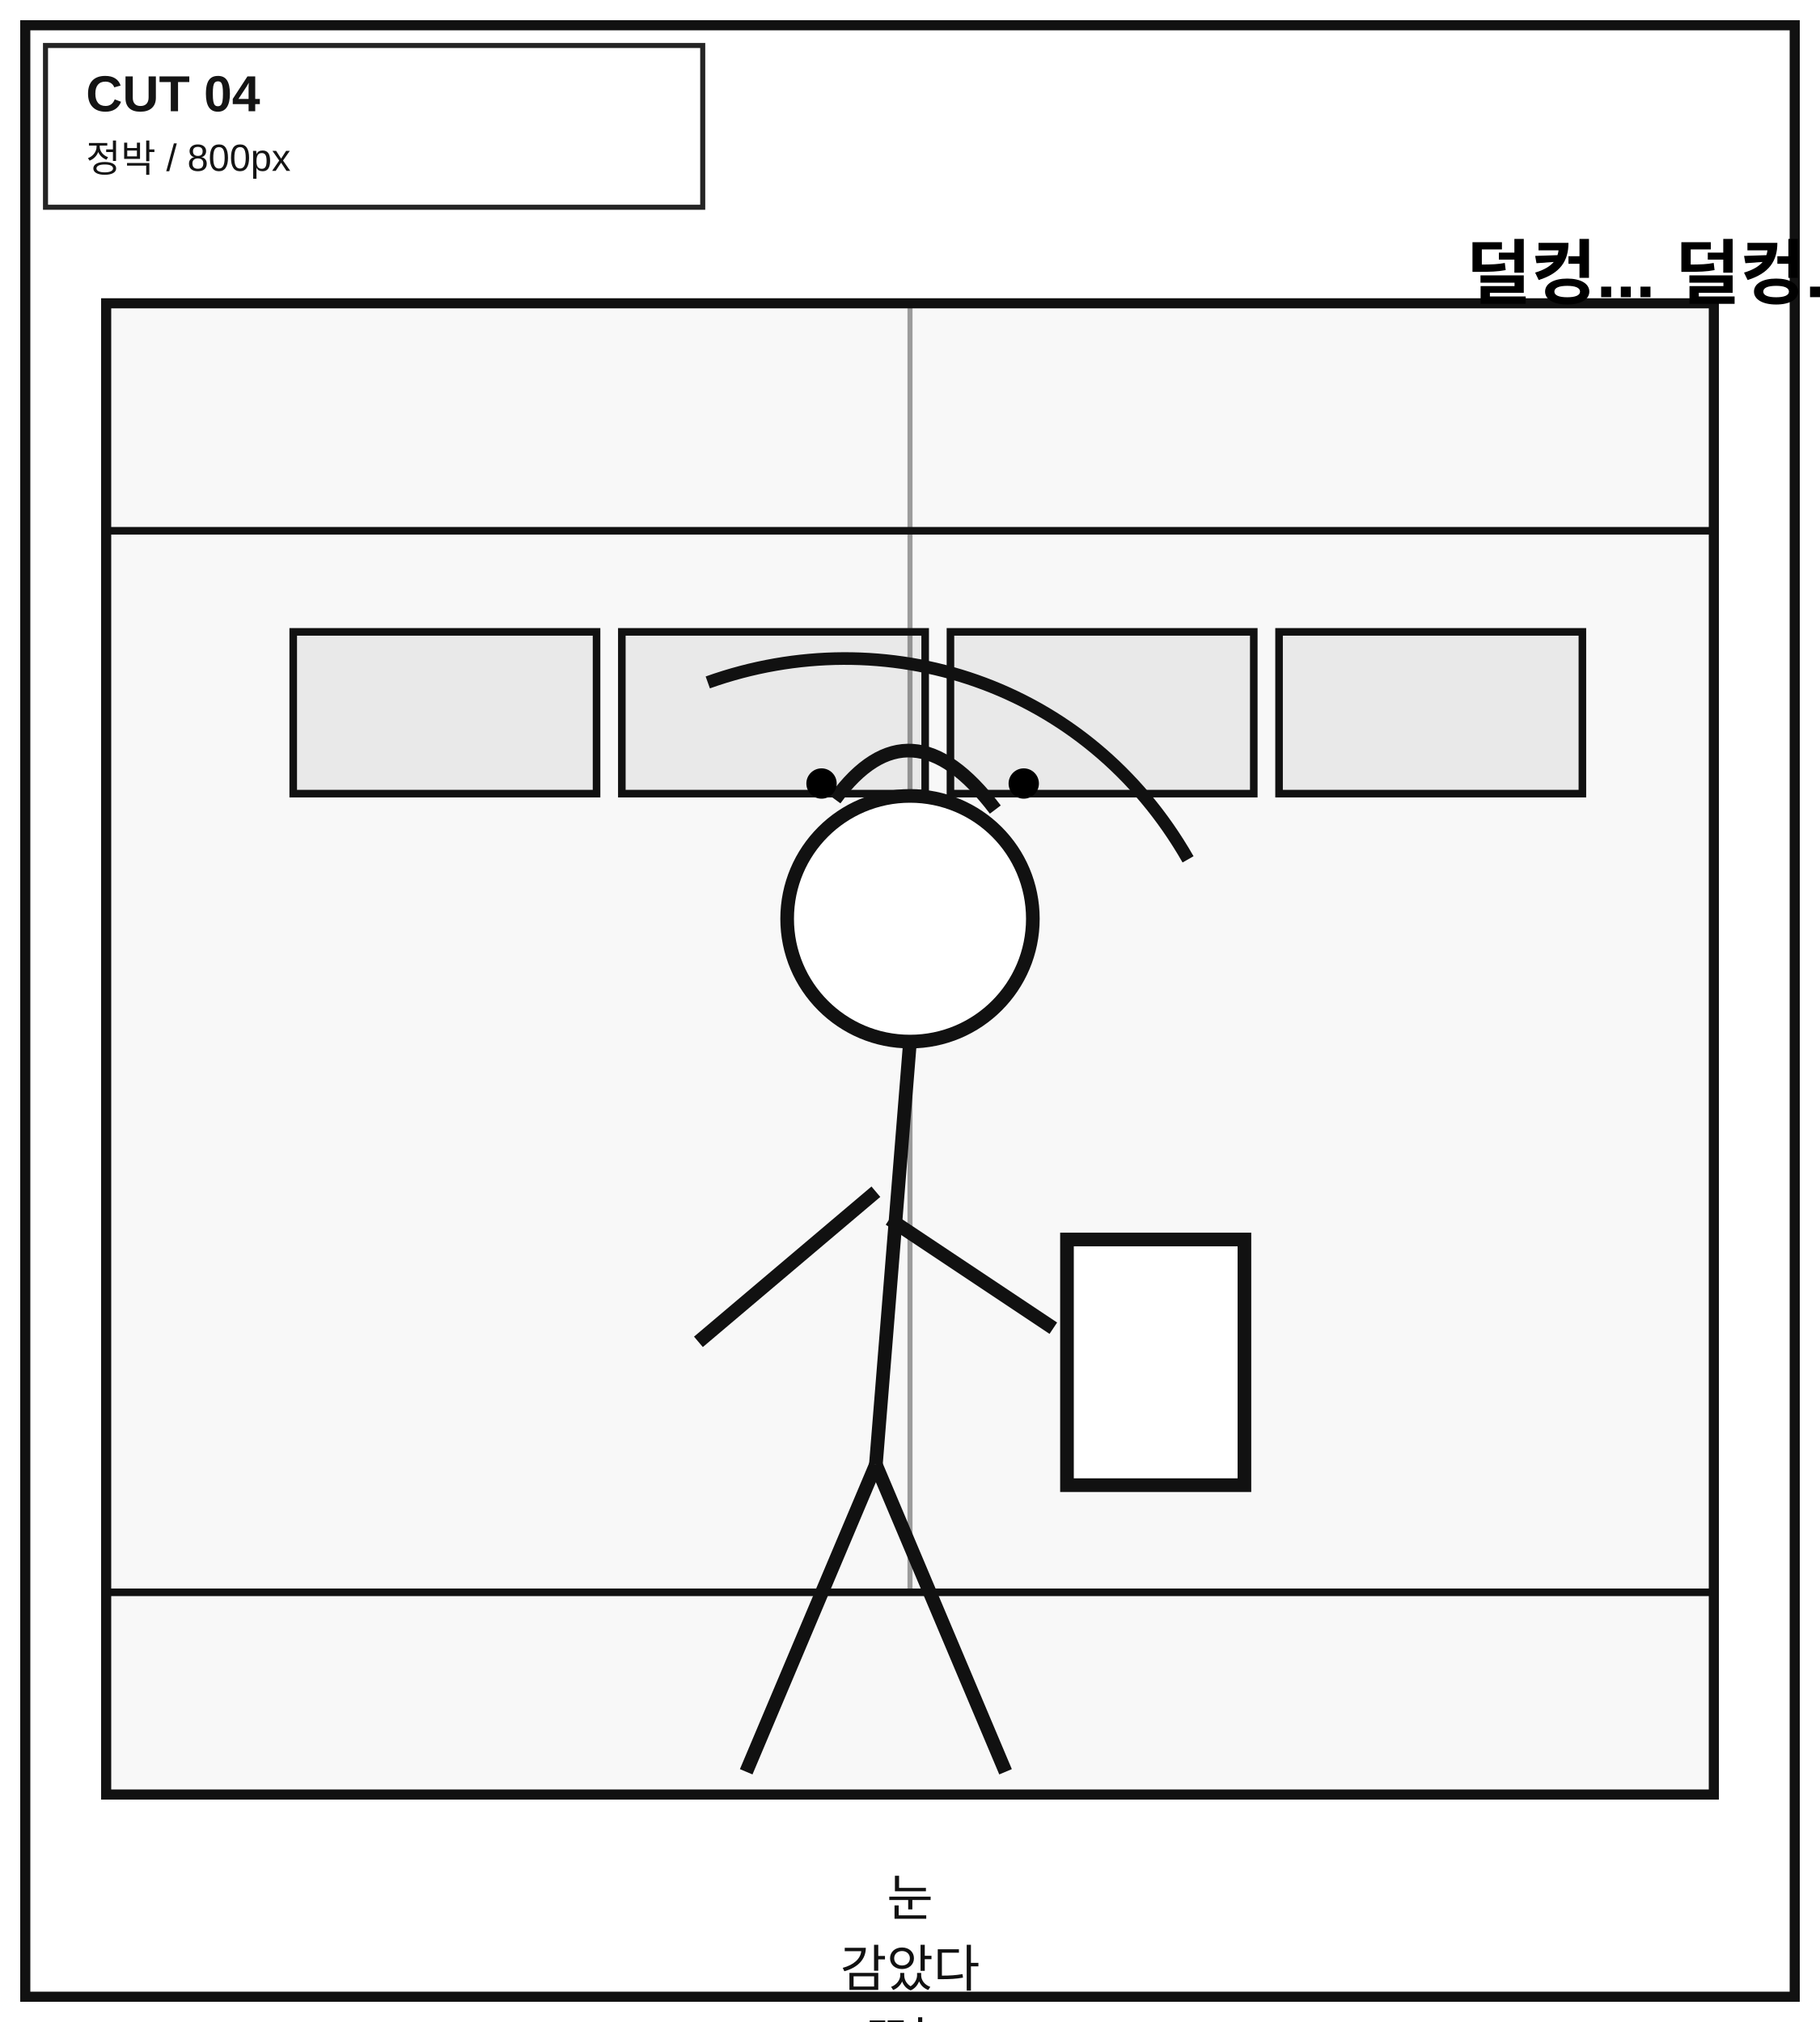
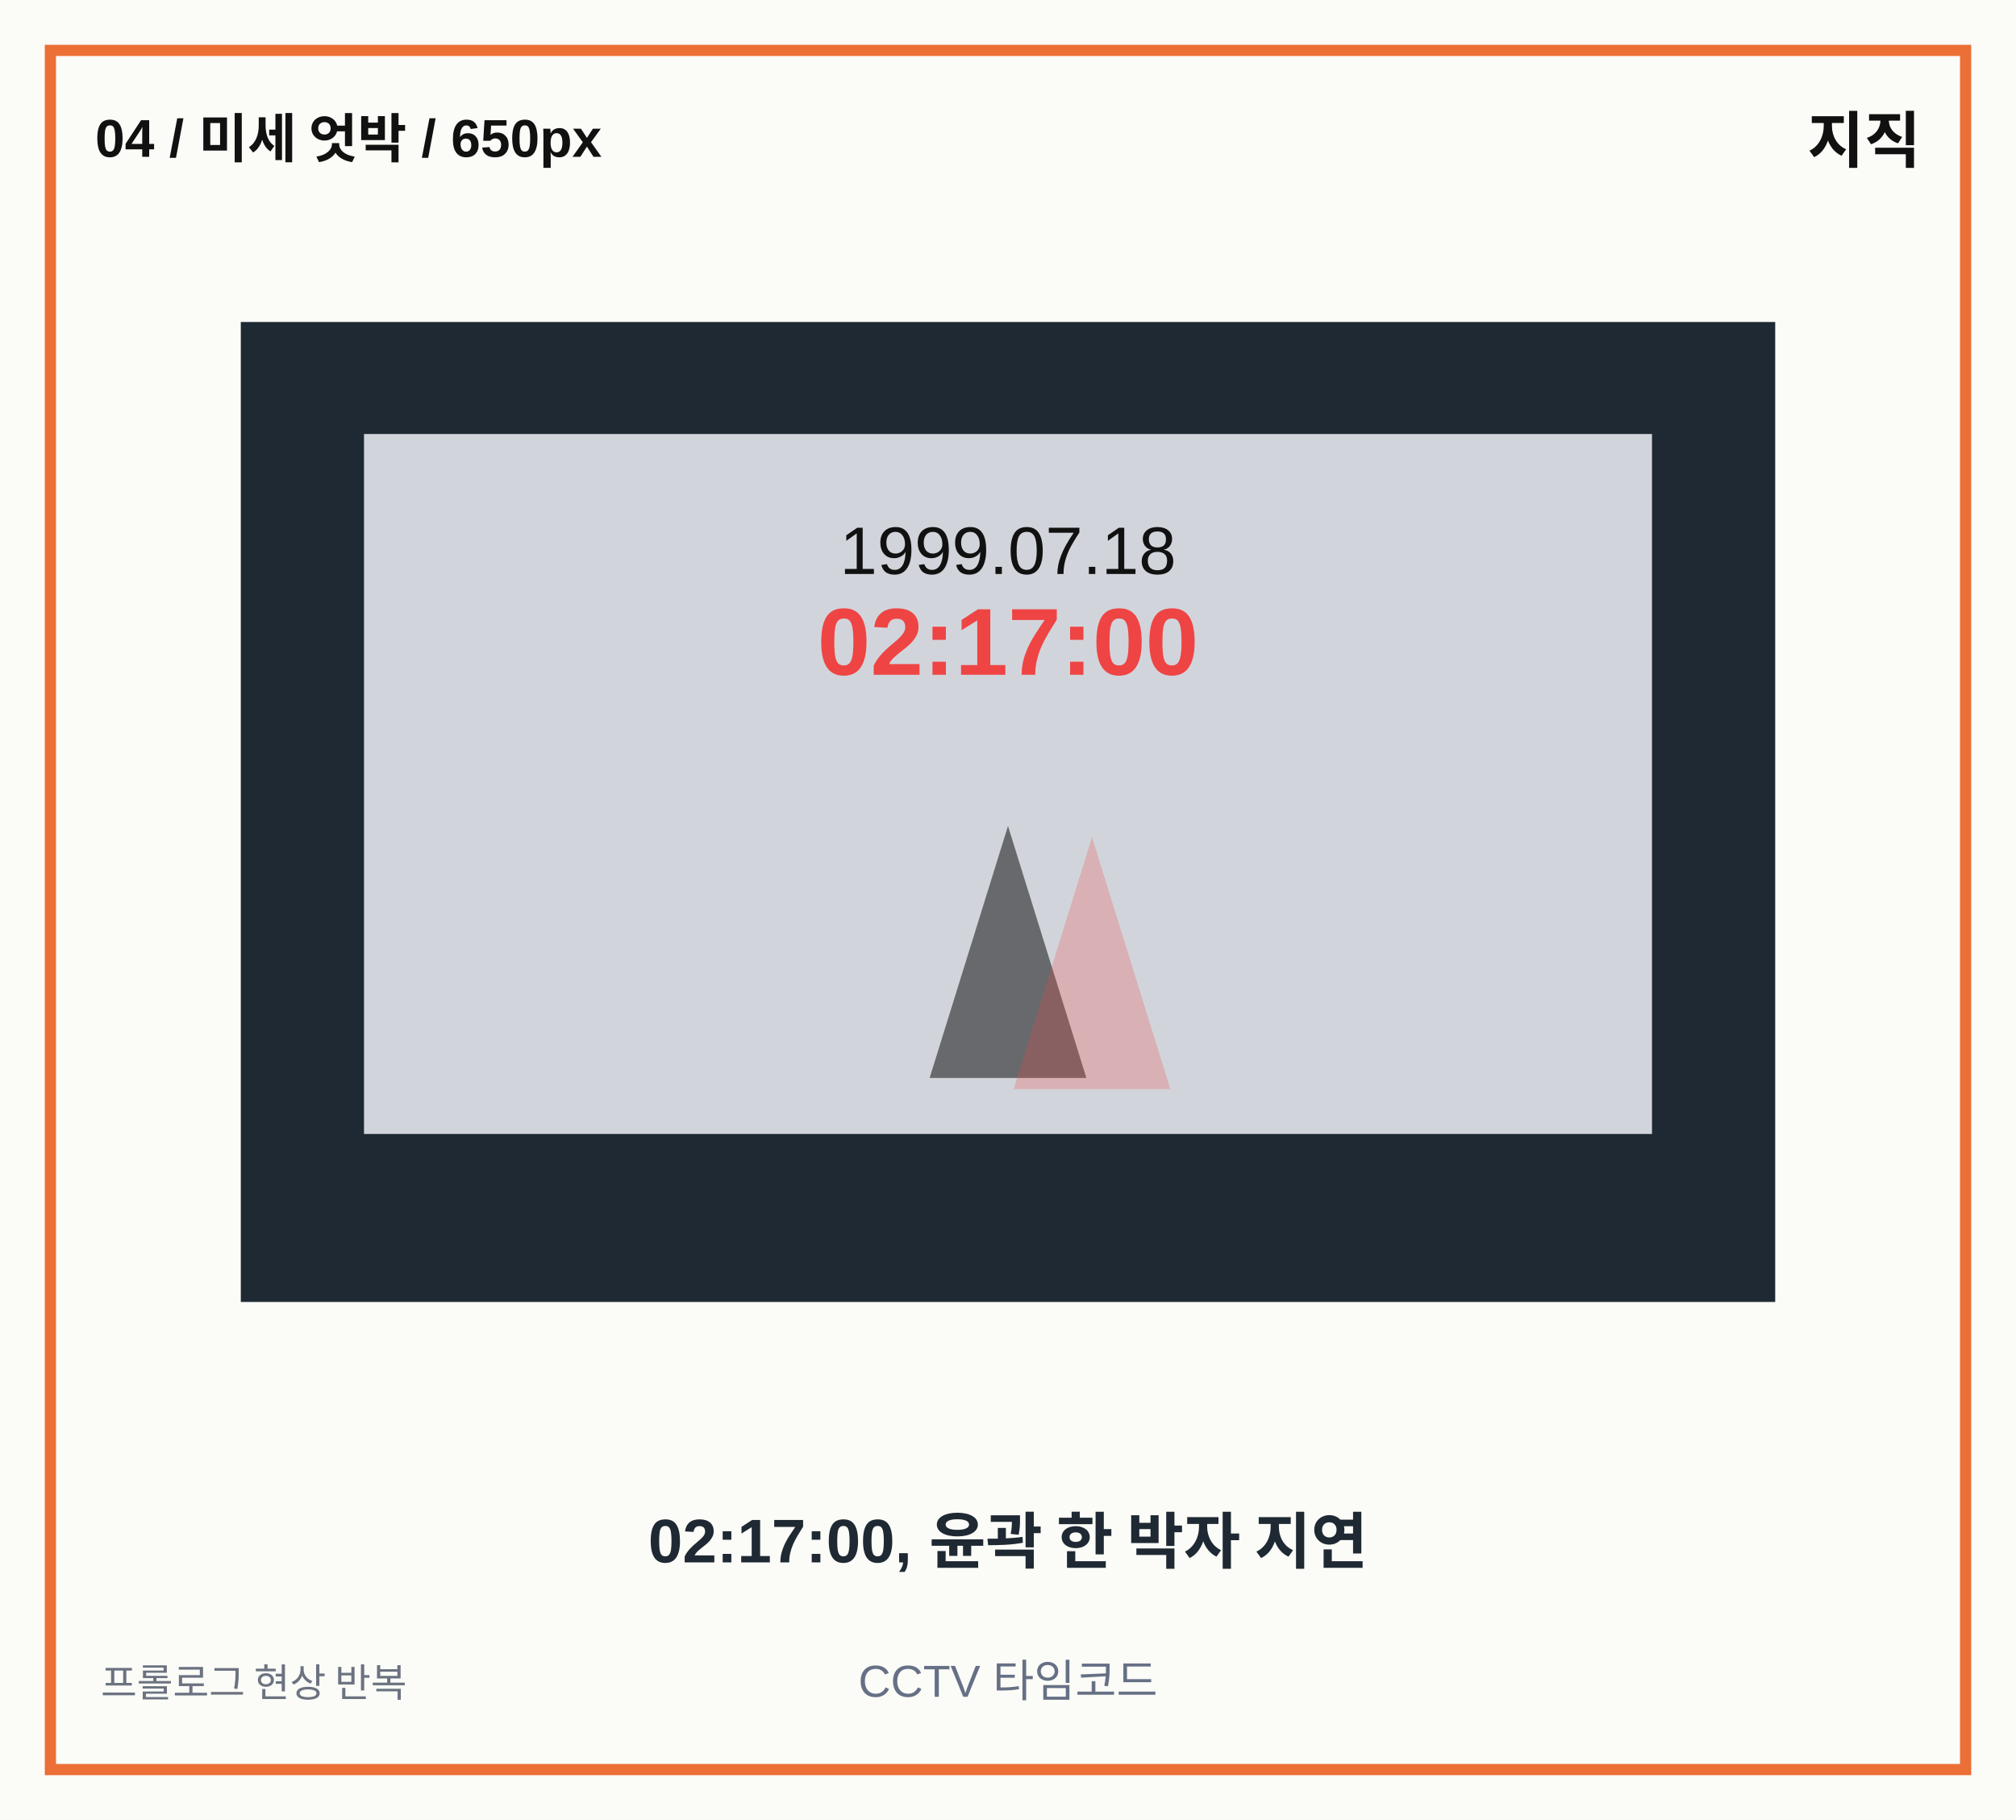
- <svg xmlns="http://www.w3.org/2000/svg" width="720" height="800" viewBox="0 0 720 800">
-   <rect width="720" height="800" fill="#fff" />
-   <rect x="10" y="10" width="700" height="780" fill="none" stroke="#111" stroke-width="4" />
-   <g opacity="0.92">
-     <rect x="18" y="18" width="260" height="64" fill="#fff" stroke="#111" stroke-width="2" />
-     <text x="34" y="44" font-size="20" font-weight="700" font-family="Arial, 'Malgun Gothic', sans-serif">CUT 04</text>
-     <text x="34" y="68" font-size="15" font-family="Arial, 'Malgun Gothic', sans-serif">정박 / 800px</text>
-   </g>
-   <rect x="42" y="120" width="636" height="590" fill="#f8f8f8" stroke="#111" stroke-width="4" />
-   <line x1="42" y1="210" x2="678" y2="210" stroke="#111" stroke-width="3" />
-   <line x1="42" y1="630" x2="678" y2="630" stroke="#111" stroke-width="3" />
-   <rect x="116" y="250" width="120" height="64" fill="#e9e9e9" stroke="#111" stroke-width="3" />
-   <rect x="246" y="250" width="120" height="64" fill="#e9e9e9" stroke="#111" stroke-width="3" />
-   <rect x="376" y="250" width="120" height="64" fill="#e9e9e9" stroke="#111" stroke-width="3" />
-   <rect x="506" y="250" width="120" height="64" fill="#e9e9e9" stroke="#111" stroke-width="3" />
-   <line x1="360" y1="120" x2="360" y2="630" stroke="#111" stroke-width="2" opacity="0.4" />
-   <g transform="translate(360 485) scale(1.35)" stroke="#111" stroke-width="4" fill="none">
-     <circle cx="0" cy="-90" r="36" fill="#fff" />
-     <path d="M-22 -125 Q0 -155 25 -122" />
-     <line x1="0" y1="-54" x2="-10" y2="70" />
-     <line x1="-10" y1="-10" x2="-62" y2="34" />
-     <line x1="-6" y1="-2" x2="42" y2="30" />
-     <line x1="-10" y1="70" x2="-48" y2="160" />
-     <line x1="-10" y1="70" x2="28" y2="160" />
-     <rect x="46" y="4" width="52" height="72" fill="#fff" />
-   </g>
-   <path d="M280 270 C350 245 430 270 470 340" fill="none" stroke="#111" stroke-width="5" />
-   <circle cx="325" cy="310" r="6" />
-   <circle cx="405" cy="310" r="6" />
-   <text x="580" y="118" font-size="28" font-weight="700" font-family="Arial, 'Malgun Gothic', sans-serif">덜컹... 덜컹...</text>
-   <text x="360" y="758" font-size="20" text-anchor="middle" fill="#111" font-family="Arial, 'Malgun Gothic', sans-serif">눈</text>
-   <text x="360" y="786" font-size="20" text-anchor="middle" fill="#111" font-family="Arial, 'Malgun Gothic', sans-serif">감았다</text>
-   <text x="360" y="814" font-size="20" text-anchor="middle" fill="#111" font-family="Arial, 'Malgun Gothic', sans-serif">뜨는</text>
-   <text x="360" y="842" font-size="20" text-anchor="middle" fill="#111" font-family="Arial, 'Malgun Gothic', sans-serif">서윤</text>
+ <svg xmlns="http://www.w3.org/2000/svg" width="720" height="650" viewBox="0 0 720 650">
+   <rect x="0" y="0" width="720" height="650" fill="#fbfbf7" />
+   <rect x="18" y="18" width="684" height="614" fill="none" stroke="#ec6f35" stroke-width="4" />
+   <text x="34" y="56" font-size="19" font-weight="700" fill="#111" font-family="Arial, 'Malgun Gothic', sans-serif">04 / 미세 엇박 / 650px</text>
+   <text x="360" y="558" font-size="22" text-anchor="middle" fill="#1f2933" font-family="Arial, 'Malgun Gothic', sans-serif" font-weight="700">02:17:00, 윤곽 한 박자 지연</text>
+   <text x="360" y="606" font-size="16" text-anchor="middle" fill="#667085" font-family="Arial, 'Malgun Gothic', sans-serif">CCTV 타임코드</text>
+   <text x="686" y="58" font-size="22" text-anchor="end" font-weight="700" fill="#111" font-family="Arial, 'Malgun Gothic', sans-serif">지직</text>
+   <text x="36" y="606" font-size="14" text-anchor="start" fill="#6b7280" font-family="Arial, 'Malgun Gothic', sans-serif">프롤로그 현상 반복</text>
+   <rect x="86" y="115" width="548" height="350" fill="#1f2933" />
+   <rect x="130" y="155" width="460" height="250" fill="#d1d5db" />
+   <text x="360" y="205" font-size="24" text-anchor="middle" fill="#111" font-family="Arial, sans-serif">1999.07.18</text>
+   <text x="360" y="241" font-size="34" text-anchor="middle" fill="#ef4444" font-family="Arial, sans-serif" font-weight="700">02:17:00</text>
+   <path d="M360 295 l28 90 h-56 z" fill="#111" opacity=".55" />
+   <path d="M390 299 l28 90 h-56 z" fill="#ef4444" opacity=".25" />
</svg>
